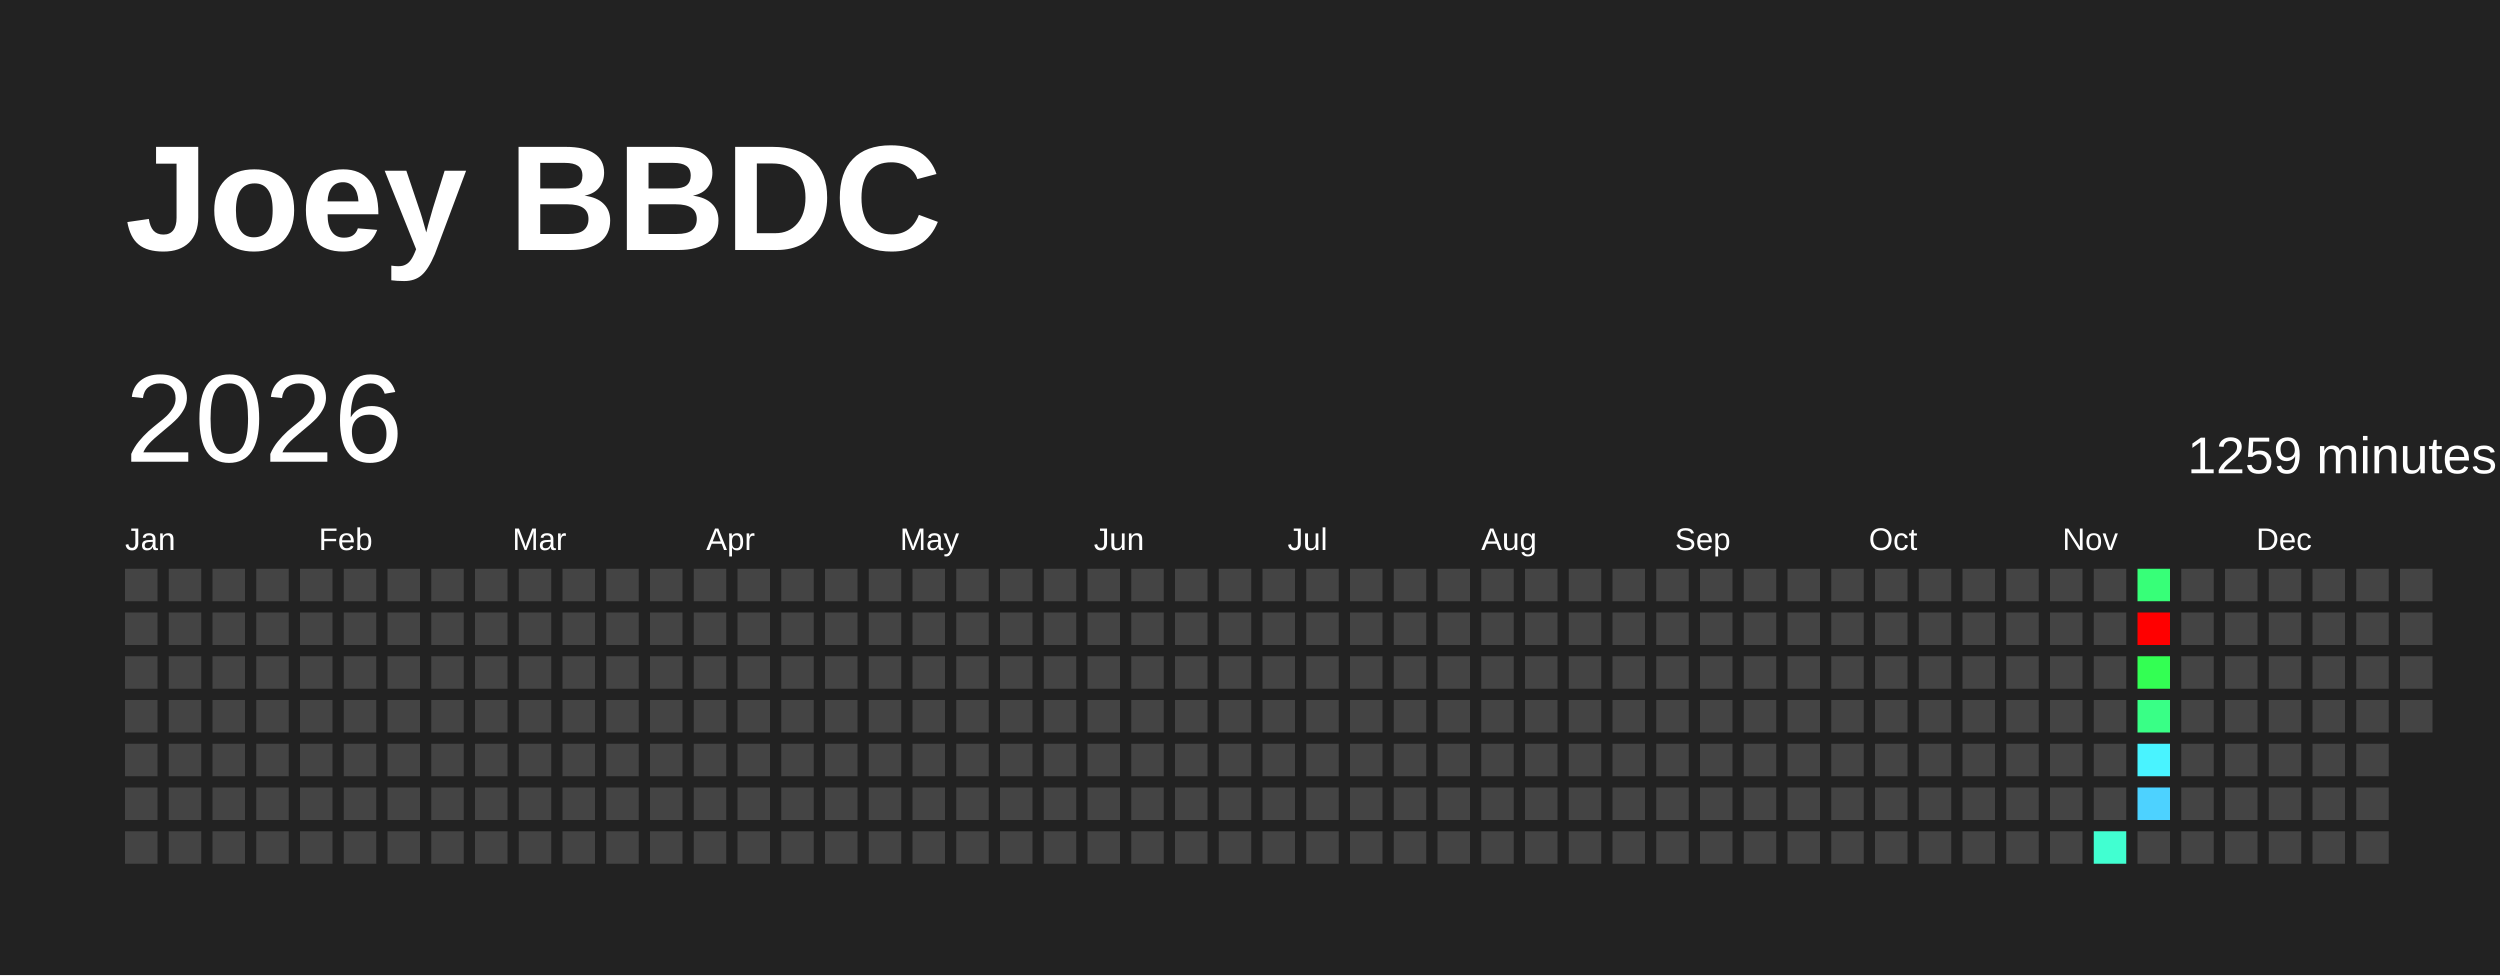
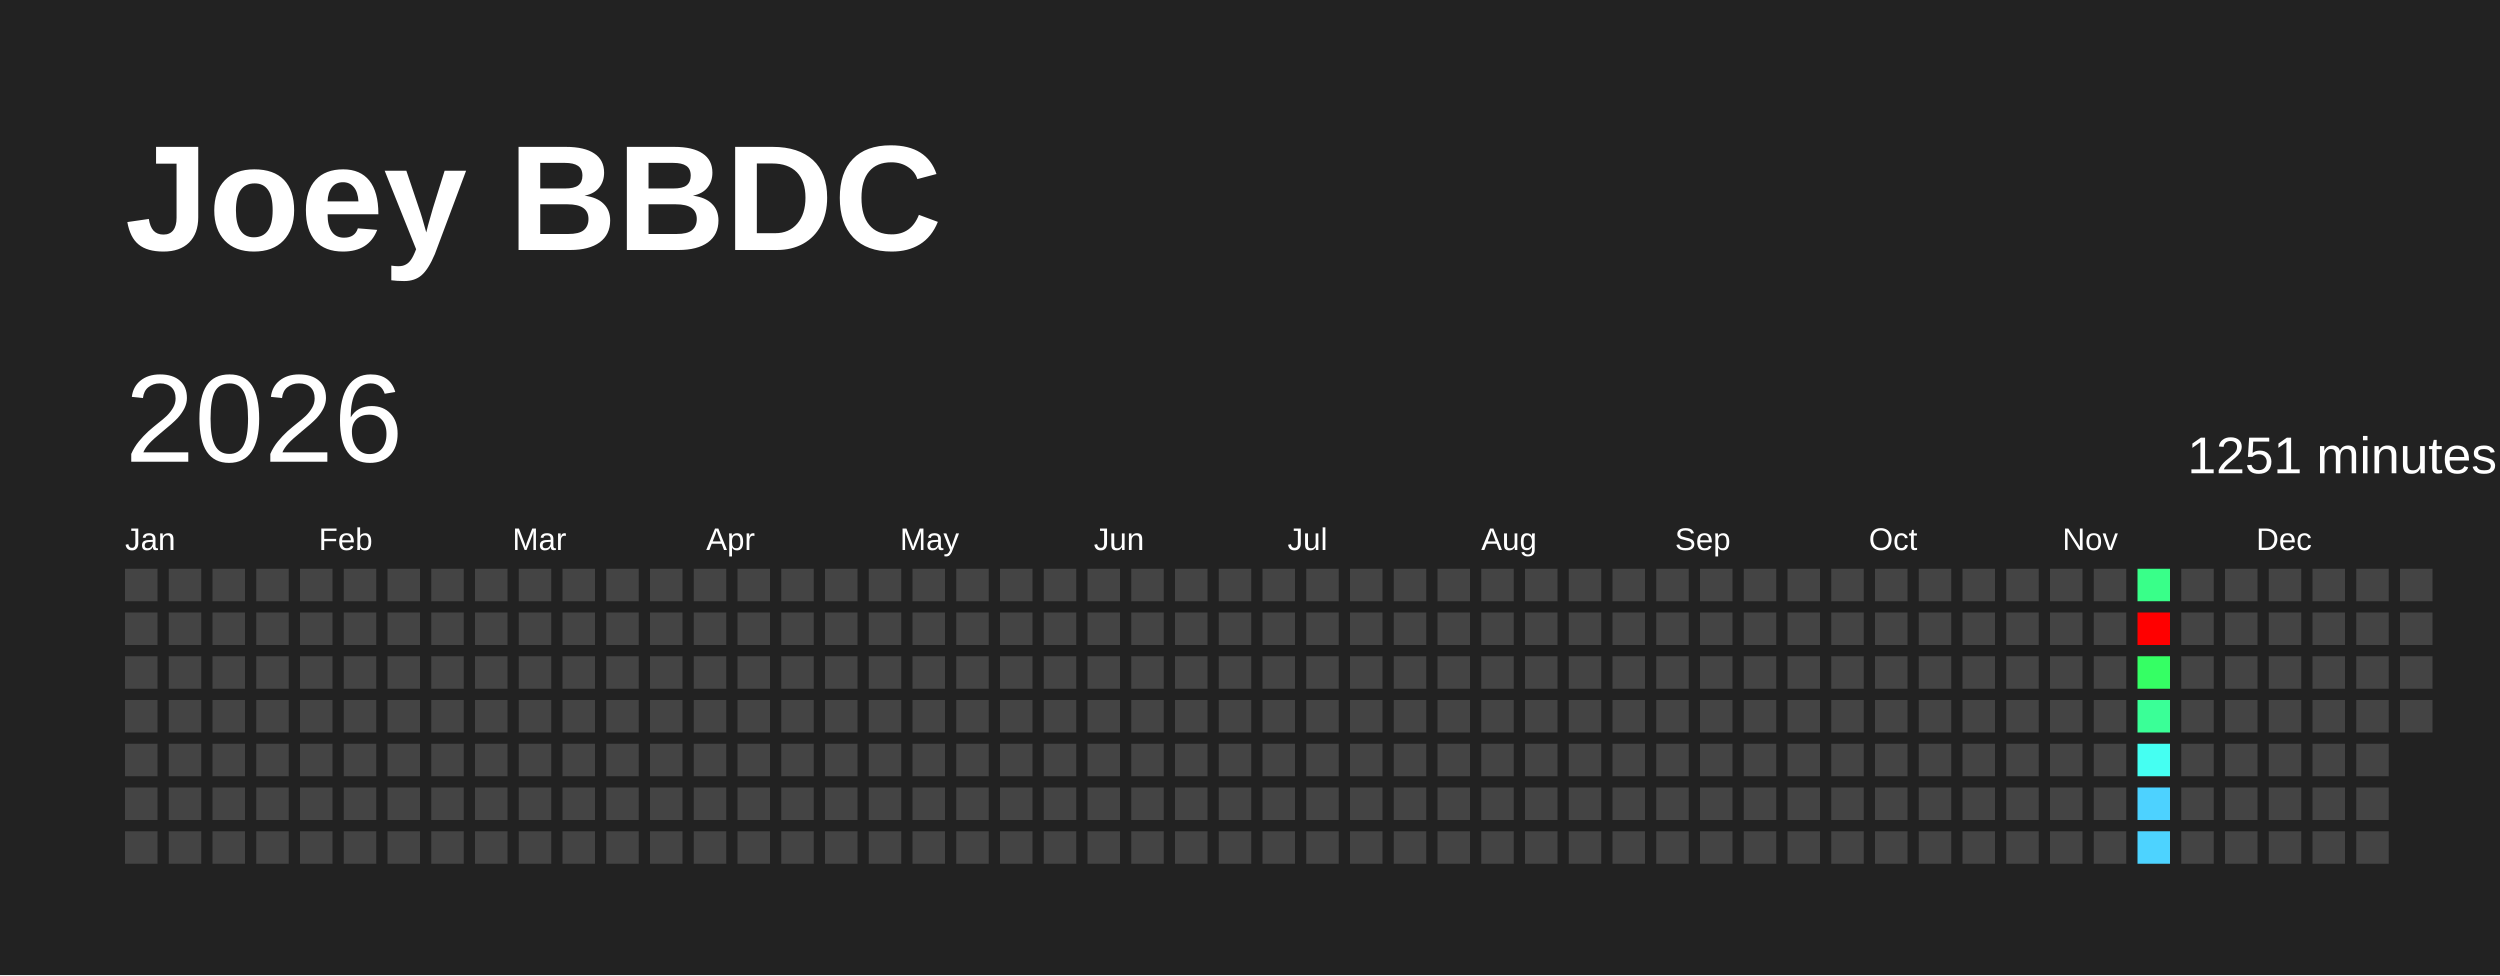
<svg xmlns="http://www.w3.org/2000/svg" baseProfile="full" height="78mm" version="1.1" viewBox="0,0,200,78" width="200mm">
  <defs />
  <rect fill="#222222" height="78" width="200" x="0" y="0" />
  <text fill="#FFFFFF" style="font-size:12px; font-family:Arial; font-weight:bold;" x="10" y="20">Joey BBDC</text>
  <text dominant-baseline="hanging" fill="#FFFFFF" style="font-size:10.0px; font-family:Arial;" x="10" y="30">2026</text>
-   <text dominant-baseline="hanging" fill="#FFFFFF" style="font-size:4.125px; font-family:Arial;" x="175" y="35">1259 minutes</text>
+   <text dominant-baseline="hanging" fill="#FFFFFF" style="font-size:4.125px; font-family:Arial;" x="175" y="35">1251 minutes</text>
  <text fill="#FFFFFF" style="font-size:2.5px; font-family:Arial" x="10.0" y="44">Jan</text>
  <text fill="#FFFFFF" style="font-size:2.5px; font-family:Arial" x="25.5" y="44">Feb</text>
  <text fill="#FFFFFF" style="font-size:2.5px; font-family:Arial" x="41.0" y="44">Mar</text>
  <text fill="#FFFFFF" style="font-size:2.5px; font-family:Arial" x="56.5" y="44">Apr</text>
  <text fill="#FFFFFF" style="font-size:2.5px; font-family:Arial" x="72.0" y="44">May</text>
  <text fill="#FFFFFF" style="font-size:2.5px; font-family:Arial" x="87.5" y="44">Jun</text>
  <text fill="#FFFFFF" style="font-size:2.5px; font-family:Arial" x="103.0" y="44">Jul</text>
  <text fill="#FFFFFF" style="font-size:2.5px; font-family:Arial" x="118.5" y="44">Aug</text>
  <text fill="#FFFFFF" style="font-size:2.5px; font-family:Arial" x="134.0" y="44">Sep</text>
  <text fill="#FFFFFF" style="font-size:2.5px; font-family:Arial" x="149.5" y="44">Oct</text>
  <text fill="#FFFFFF" style="font-size:2.5px; font-family:Arial" x="165.0" y="44">Nov</text>
  <text fill="#FFFFFF" style="font-size:2.5px; font-family:Arial" x="180.5" y="44">Dec</text>
  <rect fill="#444444" height="2.6" width="2.6" x="10.0" y="45.5" />
  <rect fill="#444444" height="2.6" width="2.6" x="10.0" y="49.0" />
  <rect fill="#444444" height="2.6" width="2.6" x="10.0" y="52.5" />
  <rect fill="#444444" height="2.6" width="2.6" x="10.0" y="56.0" />
  <rect fill="#444444" height="2.6" width="2.6" x="10.0" y="59.5" />
  <rect fill="#444444" height="2.6" width="2.6" x="10.0" y="63.0" />
  <rect fill="#444444" height="2.6" width="2.6" x="10.0" y="66.5" />
  <rect fill="#444444" height="2.6" width="2.6" x="13.5" y="45.5" />
  <rect fill="#444444" height="2.6" width="2.6" x="13.5" y="49.0" />
  <rect fill="#444444" height="2.6" width="2.6" x="13.5" y="52.5" />
  <rect fill="#444444" height="2.6" width="2.6" x="13.5" y="56.0" />
  <rect fill="#444444" height="2.6" width="2.6" x="13.5" y="59.5" />
  <rect fill="#444444" height="2.6" width="2.6" x="13.5" y="63.0" />
  <rect fill="#444444" height="2.6" width="2.6" x="13.5" y="66.5" />
  <rect fill="#444444" height="2.6" width="2.6" x="17.0" y="45.5" />
  <rect fill="#444444" height="2.6" width="2.6" x="17.0" y="49.0" />
  <rect fill="#444444" height="2.6" width="2.6" x="17.0" y="52.5" />
  <rect fill="#444444" height="2.6" width="2.6" x="17.0" y="56.0" />
  <rect fill="#444444" height="2.6" width="2.6" x="17.0" y="59.5" />
  <rect fill="#444444" height="2.6" width="2.6" x="17.0" y="63.0" />
  <rect fill="#444444" height="2.6" width="2.6" x="17.0" y="66.5" />
  <rect fill="#444444" height="2.6" width="2.6" x="20.5" y="45.5" />
  <rect fill="#444444" height="2.6" width="2.6" x="20.5" y="49.0" />
  <rect fill="#444444" height="2.6" width="2.6" x="20.5" y="52.5" />
  <rect fill="#444444" height="2.6" width="2.6" x="20.5" y="56.0" />
  <rect fill="#444444" height="2.6" width="2.6" x="20.5" y="59.5" />
  <rect fill="#444444" height="2.6" width="2.6" x="20.5" y="63.0" />
  <rect fill="#444444" height="2.6" width="2.6" x="20.5" y="66.5" />
  <rect fill="#444444" height="2.6" width="2.6" x="24.0" y="45.5" />
  <rect fill="#444444" height="2.6" width="2.6" x="24.0" y="49.0" />
  <rect fill="#444444" height="2.6" width="2.6" x="24.0" y="52.5" />
  <rect fill="#444444" height="2.6" width="2.6" x="24.0" y="56.0" />
  <rect fill="#444444" height="2.6" width="2.6" x="24.0" y="59.5" />
  <rect fill="#444444" height="2.6" width="2.6" x="24.0" y="63.0" />
  <rect fill="#444444" height="2.6" width="2.6" x="24.0" y="66.5" />
  <rect fill="#444444" height="2.6" width="2.6" x="27.5" y="45.5" />
  <rect fill="#444444" height="2.6" width="2.6" x="27.5" y="49.0" />
  <rect fill="#444444" height="2.6" width="2.6" x="27.5" y="52.5" />
  <rect fill="#444444" height="2.6" width="2.6" x="27.5" y="56.0" />
  <rect fill="#444444" height="2.6" width="2.6" x="27.5" y="59.5" />
  <rect fill="#444444" height="2.6" width="2.6" x="27.5" y="63.0" />
  <rect fill="#444444" height="2.6" width="2.6" x="27.5" y="66.5" />
  <rect fill="#444444" height="2.6" width="2.6" x="31.0" y="45.5" />
  <rect fill="#444444" height="2.6" width="2.6" x="31.0" y="49.0" />
  <rect fill="#444444" height="2.6" width="2.6" x="31.0" y="52.5" />
  <rect fill="#444444" height="2.6" width="2.6" x="31.0" y="56.0" />
  <rect fill="#444444" height="2.6" width="2.6" x="31.0" y="59.5" />
  <rect fill="#444444" height="2.6" width="2.6" x="31.0" y="63.0" />
  <rect fill="#444444" height="2.6" width="2.6" x="31.0" y="66.5" />
  <rect fill="#444444" height="2.6" width="2.6" x="34.5" y="45.5" />
  <rect fill="#444444" height="2.6" width="2.6" x="34.5" y="49.0" />
  <rect fill="#444444" height="2.6" width="2.6" x="34.5" y="52.5" />
  <rect fill="#444444" height="2.6" width="2.6" x="34.5" y="56.0" />
  <rect fill="#444444" height="2.6" width="2.6" x="34.5" y="59.5" />
  <rect fill="#444444" height="2.6" width="2.6" x="34.5" y="63.0" />
  <rect fill="#444444" height="2.6" width="2.6" x="34.5" y="66.5" />
  <rect fill="#444444" height="2.6" width="2.6" x="38.0" y="45.5" />
  <rect fill="#444444" height="2.6" width="2.6" x="38.0" y="49.0" />
  <rect fill="#444444" height="2.6" width="2.6" x="38.0" y="52.5" />
  <rect fill="#444444" height="2.6" width="2.6" x="38.0" y="56.0" />
  <rect fill="#444444" height="2.6" width="2.6" x="38.0" y="59.5" />
  <rect fill="#444444" height="2.6" width="2.6" x="38.0" y="63.0" />
  <rect fill="#444444" height="2.6" width="2.6" x="38.0" y="66.5" />
  <rect fill="#444444" height="2.6" width="2.6" x="41.5" y="45.5" />
  <rect fill="#444444" height="2.6" width="2.6" x="41.5" y="49.0" />
  <rect fill="#444444" height="2.6" width="2.6" x="41.5" y="52.5" />
  <rect fill="#444444" height="2.6" width="2.6" x="41.5" y="56.0" />
  <rect fill="#444444" height="2.6" width="2.6" x="41.5" y="59.5" />
  <rect fill="#444444" height="2.6" width="2.6" x="41.5" y="63.0" />
  <rect fill="#444444" height="2.6" width="2.6" x="41.5" y="66.5" />
  <rect fill="#444444" height="2.6" width="2.6" x="45.0" y="45.5" />
  <rect fill="#444444" height="2.6" width="2.6" x="45.0" y="49.0" />
  <rect fill="#444444" height="2.6" width="2.6" x="45.0" y="52.5" />
  <rect fill="#444444" height="2.6" width="2.6" x="45.0" y="56.0" />
  <rect fill="#444444" height="2.6" width="2.6" x="45.0" y="59.5" />
  <rect fill="#444444" height="2.6" width="2.6" x="45.0" y="63.0" />
  <rect fill="#444444" height="2.6" width="2.6" x="45.0" y="66.5" />
  <rect fill="#444444" height="2.6" width="2.6" x="48.5" y="45.5" />
  <rect fill="#444444" height="2.6" width="2.6" x="48.5" y="49.0" />
  <rect fill="#444444" height="2.6" width="2.6" x="48.5" y="52.5" />
  <rect fill="#444444" height="2.6" width="2.6" x="48.5" y="56.0" />
  <rect fill="#444444" height="2.6" width="2.6" x="48.5" y="59.5" />
  <rect fill="#444444" height="2.6" width="2.6" x="48.5" y="63.0" />
  <rect fill="#444444" height="2.6" width="2.6" x="48.5" y="66.5" />
  <rect fill="#444444" height="2.6" width="2.6" x="52.0" y="45.5" />
  <rect fill="#444444" height="2.6" width="2.6" x="52.0" y="49.0" />
  <rect fill="#444444" height="2.6" width="2.6" x="52.0" y="52.5" />
  <rect fill="#444444" height="2.6" width="2.6" x="52.0" y="56.0" />
  <rect fill="#444444" height="2.6" width="2.6" x="52.0" y="59.5" />
  <rect fill="#444444" height="2.6" width="2.6" x="52.0" y="63.0" />
  <rect fill="#444444" height="2.6" width="2.6" x="52.0" y="66.5" />
  <rect fill="#444444" height="2.6" width="2.6" x="55.5" y="45.5" />
  <rect fill="#444444" height="2.6" width="2.6" x="55.5" y="49.0" />
  <rect fill="#444444" height="2.6" width="2.6" x="55.5" y="52.5" />
  <rect fill="#444444" height="2.6" width="2.6" x="55.5" y="56.0" />
  <rect fill="#444444" height="2.6" width="2.6" x="55.5" y="59.5" />
  <rect fill="#444444" height="2.6" width="2.6" x="55.5" y="63.0" />
  <rect fill="#444444" height="2.6" width="2.6" x="55.5" y="66.5" />
  <rect fill="#444444" height="2.6" width="2.6" x="59.0" y="45.5" />
  <rect fill="#444444" height="2.6" width="2.6" x="59.0" y="49.0" />
  <rect fill="#444444" height="2.6" width="2.6" x="59.0" y="52.5" />
  <rect fill="#444444" height="2.6" width="2.6" x="59.0" y="56.0" />
  <rect fill="#444444" height="2.6" width="2.6" x="59.0" y="59.5" />
  <rect fill="#444444" height="2.6" width="2.6" x="59.0" y="63.0" />
  <rect fill="#444444" height="2.6" width="2.6" x="59.0" y="66.5" />
  <rect fill="#444444" height="2.6" width="2.6" x="62.5" y="45.5" />
  <rect fill="#444444" height="2.6" width="2.6" x="62.5" y="49.0" />
  <rect fill="#444444" height="2.6" width="2.6" x="62.5" y="52.5" />
  <rect fill="#444444" height="2.6" width="2.6" x="62.5" y="56.0" />
  <rect fill="#444444" height="2.6" width="2.6" x="62.5" y="59.5" />
  <rect fill="#444444" height="2.6" width="2.6" x="62.5" y="63.0" />
  <rect fill="#444444" height="2.6" width="2.6" x="62.5" y="66.5" />
  <rect fill="#444444" height="2.6" width="2.6" x="66.0" y="45.5" />
  <rect fill="#444444" height="2.6" width="2.6" x="66.0" y="49.0" />
  <rect fill="#444444" height="2.6" width="2.6" x="66.0" y="52.5" />
  <rect fill="#444444" height="2.6" width="2.6" x="66.0" y="56.0" />
  <rect fill="#444444" height="2.6" width="2.6" x="66.0" y="59.5" />
  <rect fill="#444444" height="2.6" width="2.6" x="66.0" y="63.0" />
  <rect fill="#444444" height="2.6" width="2.6" x="66.0" y="66.5" />
  <rect fill="#444444" height="2.6" width="2.6" x="69.5" y="45.5" />
  <rect fill="#444444" height="2.6" width="2.6" x="69.5" y="49.0" />
  <rect fill="#444444" height="2.6" width="2.6" x="69.5" y="52.5" />
  <rect fill="#444444" height="2.6" width="2.6" x="69.5" y="56.0" />
  <rect fill="#444444" height="2.6" width="2.6" x="69.5" y="59.5" />
  <rect fill="#444444" height="2.6" width="2.6" x="69.5" y="63.0" />
  <rect fill="#444444" height="2.6" width="2.6" x="69.5" y="66.5" />
  <rect fill="#444444" height="2.6" width="2.6" x="73.0" y="45.5" />
  <rect fill="#444444" height="2.6" width="2.6" x="73.0" y="49.0" />
  <rect fill="#444444" height="2.6" width="2.6" x="73.0" y="52.5" />
  <rect fill="#444444" height="2.6" width="2.6" x="73.0" y="56.0" />
  <rect fill="#444444" height="2.6" width="2.6" x="73.0" y="59.5" />
  <rect fill="#444444" height="2.6" width="2.6" x="73.0" y="63.0" />
  <rect fill="#444444" height="2.6" width="2.6" x="73.0" y="66.5" />
  <rect fill="#444444" height="2.6" width="2.6" x="76.5" y="45.5" />
  <rect fill="#444444" height="2.6" width="2.6" x="76.5" y="49.0" />
  <rect fill="#444444" height="2.6" width="2.6" x="76.5" y="52.5" />
  <rect fill="#444444" height="2.6" width="2.6" x="76.5" y="56.0" />
  <rect fill="#444444" height="2.6" width="2.6" x="76.5" y="59.5" />
  <rect fill="#444444" height="2.6" width="2.6" x="76.5" y="63.0" />
  <rect fill="#444444" height="2.6" width="2.6" x="76.5" y="66.5" />
  <rect fill="#444444" height="2.6" width="2.6" x="80.0" y="45.5" />
  <rect fill="#444444" height="2.6" width="2.6" x="80.0" y="49.0" />
  <rect fill="#444444" height="2.6" width="2.6" x="80.0" y="52.5" />
  <rect fill="#444444" height="2.6" width="2.6" x="80.0" y="56.0" />
  <rect fill="#444444" height="2.6" width="2.6" x="80.0" y="59.5" />
  <rect fill="#444444" height="2.6" width="2.6" x="80.0" y="63.0" />
  <rect fill="#444444" height="2.6" width="2.6" x="80.0" y="66.5" />
  <rect fill="#444444" height="2.6" width="2.6" x="83.5" y="45.5" />
  <rect fill="#444444" height="2.6" width="2.6" x="83.5" y="49.0" />
  <rect fill="#444444" height="2.6" width="2.6" x="83.5" y="52.5" />
  <rect fill="#444444" height="2.6" width="2.6" x="83.5" y="56.0" />
  <rect fill="#444444" height="2.6" width="2.6" x="83.5" y="59.5" />
  <rect fill="#444444" height="2.6" width="2.6" x="83.5" y="63.0" />
  <rect fill="#444444" height="2.6" width="2.6" x="83.5" y="66.5" />
  <rect fill="#444444" height="2.6" width="2.6" x="87.0" y="45.5" />
  <rect fill="#444444" height="2.6" width="2.6" x="87.0" y="49.0" />
  <rect fill="#444444" height="2.6" width="2.6" x="87.0" y="52.5" />
  <rect fill="#444444" height="2.6" width="2.6" x="87.0" y="56.0" />
  <rect fill="#444444" height="2.6" width="2.6" x="87.0" y="59.5" />
  <rect fill="#444444" height="2.6" width="2.6" x="87.0" y="63.0" />
  <rect fill="#444444" height="2.6" width="2.6" x="87.0" y="66.5" />
  <rect fill="#444444" height="2.6" width="2.6" x="90.5" y="45.5" />
  <rect fill="#444444" height="2.6" width="2.6" x="90.5" y="49.0" />
  <rect fill="#444444" height="2.6" width="2.6" x="90.5" y="52.5" />
  <rect fill="#444444" height="2.6" width="2.6" x="90.5" y="56.0" />
  <rect fill="#444444" height="2.6" width="2.6" x="90.5" y="59.5" />
  <rect fill="#444444" height="2.6" width="2.6" x="90.5" y="63.0" />
  <rect fill="#444444" height="2.6" width="2.6" x="90.5" y="66.5" />
  <rect fill="#444444" height="2.6" width="2.6" x="94.0" y="45.5" />
  <rect fill="#444444" height="2.6" width="2.6" x="94.0" y="49.0" />
  <rect fill="#444444" height="2.6" width="2.6" x="94.0" y="52.5" />
  <rect fill="#444444" height="2.6" width="2.6" x="94.0" y="56.0" />
  <rect fill="#444444" height="2.6" width="2.6" x="94.0" y="59.5" />
  <rect fill="#444444" height="2.6" width="2.6" x="94.0" y="63.0" />
  <rect fill="#444444" height="2.6" width="2.6" x="94.0" y="66.5" />
  <rect fill="#444444" height="2.6" width="2.6" x="97.5" y="45.5" />
  <rect fill="#444444" height="2.6" width="2.6" x="97.5" y="49.0" />
  <rect fill="#444444" height="2.6" width="2.6" x="97.5" y="52.5" />
  <rect fill="#444444" height="2.6" width="2.6" x="97.5" y="56.0" />
  <rect fill="#444444" height="2.6" width="2.6" x="97.5" y="59.5" />
  <rect fill="#444444" height="2.6" width="2.6" x="97.5" y="63.0" />
  <rect fill="#444444" height="2.6" width="2.6" x="97.5" y="66.5" />
  <rect fill="#444444" height="2.6" width="2.6" x="101.0" y="45.5" />
  <rect fill="#444444" height="2.6" width="2.6" x="101.0" y="49.0" />
  <rect fill="#444444" height="2.6" width="2.6" x="101.0" y="52.5" />
  <rect fill="#444444" height="2.6" width="2.6" x="101.0" y="56.0" />
  <rect fill="#444444" height="2.6" width="2.6" x="101.0" y="59.5" />
  <rect fill="#444444" height="2.6" width="2.6" x="101.0" y="63.0" />
  <rect fill="#444444" height="2.6" width="2.6" x="101.0" y="66.5" />
  <rect fill="#444444" height="2.6" width="2.6" x="104.5" y="45.5" />
  <rect fill="#444444" height="2.6" width="2.6" x="104.5" y="49.0" />
  <rect fill="#444444" height="2.6" width="2.6" x="104.5" y="52.5" />
  <rect fill="#444444" height="2.6" width="2.6" x="104.5" y="56.0" />
  <rect fill="#444444" height="2.6" width="2.6" x="104.5" y="59.5" />
  <rect fill="#444444" height="2.6" width="2.6" x="104.5" y="63.0" />
  <rect fill="#444444" height="2.6" width="2.6" x="104.5" y="66.5" />
  <rect fill="#444444" height="2.6" width="2.6" x="108.0" y="45.5" />
  <rect fill="#444444" height="2.6" width="2.6" x="108.0" y="49.0" />
  <rect fill="#444444" height="2.6" width="2.6" x="108.0" y="52.5" />
  <rect fill="#444444" height="2.6" width="2.6" x="108.0" y="56.0" />
  <rect fill="#444444" height="2.6" width="2.6" x="108.0" y="59.5" />
  <rect fill="#444444" height="2.6" width="2.6" x="108.0" y="63.0" />
  <rect fill="#444444" height="2.6" width="2.6" x="108.0" y="66.5" />
  <rect fill="#444444" height="2.6" width="2.6" x="111.5" y="45.5" />
  <rect fill="#444444" height="2.6" width="2.6" x="111.5" y="49.0" />
  <rect fill="#444444" height="2.6" width="2.6" x="111.5" y="52.5" />
  <rect fill="#444444" height="2.6" width="2.6" x="111.5" y="56.0" />
  <rect fill="#444444" height="2.6" width="2.6" x="111.5" y="59.5" />
  <rect fill="#444444" height="2.6" width="2.6" x="111.5" y="63.0" />
  <rect fill="#444444" height="2.6" width="2.6" x="111.5" y="66.5" />
  <rect fill="#444444" height="2.6" width="2.6" x="115.0" y="45.5" />
  <rect fill="#444444" height="2.6" width="2.6" x="115.0" y="49.0" />
  <rect fill="#444444" height="2.6" width="2.6" x="115.0" y="52.5" />
  <rect fill="#444444" height="2.6" width="2.6" x="115.0" y="56.0" />
  <rect fill="#444444" height="2.6" width="2.6" x="115.0" y="59.5" />
  <rect fill="#444444" height="2.6" width="2.6" x="115.0" y="63.0" />
  <rect fill="#444444" height="2.6" width="2.6" x="115.0" y="66.5" />
  <rect fill="#444444" height="2.6" width="2.6" x="118.5" y="45.5" />
  <rect fill="#444444" height="2.6" width="2.6" x="118.5" y="49.0" />
  <rect fill="#444444" height="2.6" width="2.6" x="118.5" y="52.5" />
  <rect fill="#444444" height="2.6" width="2.6" x="118.5" y="56.0" />
  <rect fill="#444444" height="2.6" width="2.6" x="118.5" y="59.5" />
  <rect fill="#444444" height="2.6" width="2.6" x="118.5" y="63.0" />
  <rect fill="#444444" height="2.6" width="2.6" x="118.5" y="66.5" />
  <rect fill="#444444" height="2.6" width="2.6" x="122.0" y="45.5" />
  <rect fill="#444444" height="2.6" width="2.6" x="122.0" y="49.0" />
  <rect fill="#444444" height="2.6" width="2.6" x="122.0" y="52.5" />
  <rect fill="#444444" height="2.6" width="2.6" x="122.0" y="56.0" />
  <rect fill="#444444" height="2.6" width="2.6" x="122.0" y="59.5" />
  <rect fill="#444444" height="2.6" width="2.6" x="122.0" y="63.0" />
  <rect fill="#444444" height="2.6" width="2.6" x="122.0" y="66.5" />
  <rect fill="#444444" height="2.6" width="2.6" x="125.5" y="45.5" />
  <rect fill="#444444" height="2.6" width="2.6" x="125.5" y="49.0" />
  <rect fill="#444444" height="2.6" width="2.6" x="125.5" y="52.5" />
  <rect fill="#444444" height="2.6" width="2.6" x="125.5" y="56.0" />
  <rect fill="#444444" height="2.6" width="2.6" x="125.5" y="59.5" />
  <rect fill="#444444" height="2.6" width="2.6" x="125.5" y="63.0" />
  <rect fill="#444444" height="2.6" width="2.6" x="125.5" y="66.5" />
  <rect fill="#444444" height="2.6" width="2.6" x="129.0" y="45.5" />
  <rect fill="#444444" height="2.6" width="2.6" x="129.0" y="49.0" />
  <rect fill="#444444" height="2.6" width="2.6" x="129.0" y="52.5" />
  <rect fill="#444444" height="2.6" width="2.6" x="129.0" y="56.0" />
  <rect fill="#444444" height="2.6" width="2.6" x="129.0" y="59.5" />
  <rect fill="#444444" height="2.6" width="2.6" x="129.0" y="63.0" />
  <rect fill="#444444" height="2.6" width="2.6" x="129.0" y="66.5" />
  <rect fill="#444444" height="2.6" width="2.6" x="132.5" y="45.5" />
  <rect fill="#444444" height="2.6" width="2.6" x="132.5" y="49.0" />
  <rect fill="#444444" height="2.6" width="2.6" x="132.5" y="52.5" />
  <rect fill="#444444" height="2.6" width="2.6" x="132.5" y="56.0" />
  <rect fill="#444444" height="2.6" width="2.6" x="132.5" y="59.5" />
  <rect fill="#444444" height="2.6" width="2.6" x="132.5" y="63.0" />
  <rect fill="#444444" height="2.6" width="2.6" x="132.5" y="66.5" />
  <rect fill="#444444" height="2.6" width="2.6" x="136.0" y="45.5" />
  <rect fill="#444444" height="2.6" width="2.6" x="136.0" y="49.0" />
  <rect fill="#444444" height="2.6" width="2.6" x="136.0" y="52.5" />
  <rect fill="#444444" height="2.6" width="2.6" x="136.0" y="56.0" />
  <rect fill="#444444" height="2.6" width="2.6" x="136.0" y="59.5" />
  <rect fill="#444444" height="2.6" width="2.6" x="136.0" y="63.0" />
  <rect fill="#444444" height="2.6" width="2.6" x="136.0" y="66.5" />
  <rect fill="#444444" height="2.6" width="2.6" x="139.5" y="45.5" />
  <rect fill="#444444" height="2.6" width="2.6" x="139.5" y="49.0" />
  <rect fill="#444444" height="2.6" width="2.6" x="139.5" y="52.5" />
  <rect fill="#444444" height="2.6" width="2.6" x="139.5" y="56.0" />
  <rect fill="#444444" height="2.6" width="2.6" x="139.5" y="59.5" />
  <rect fill="#444444" height="2.6" width="2.6" x="139.5" y="63.0" />
  <rect fill="#444444" height="2.6" width="2.6" x="139.5" y="66.5" />
  <rect fill="#444444" height="2.6" width="2.6" x="143.0" y="45.5" />
  <rect fill="#444444" height="2.6" width="2.6" x="143.0" y="49.0" />
  <rect fill="#444444" height="2.6" width="2.6" x="143.0" y="52.5" />
  <rect fill="#444444" height="2.6" width="2.6" x="143.0" y="56.0" />
  <rect fill="#444444" height="2.6" width="2.6" x="143.0" y="59.5" />
  <rect fill="#444444" height="2.6" width="2.6" x="143.0" y="63.0" />
  <rect fill="#444444" height="2.6" width="2.6" x="143.0" y="66.5" />
  <rect fill="#444444" height="2.6" width="2.6" x="146.5" y="45.5" />
  <rect fill="#444444" height="2.6" width="2.6" x="146.5" y="49.0" />
  <rect fill="#444444" height="2.6" width="2.6" x="146.5" y="52.5" />
  <rect fill="#444444" height="2.6" width="2.6" x="146.5" y="56.0" />
  <rect fill="#444444" height="2.6" width="2.6" x="146.5" y="59.5" />
  <rect fill="#444444" height="2.6" width="2.6" x="146.5" y="63.0" />
  <rect fill="#444444" height="2.6" width="2.6" x="146.5" y="66.5" />
  <rect fill="#444444" height="2.6" width="2.6" x="150.0" y="45.5" />
  <rect fill="#444444" height="2.6" width="2.6" x="150.0" y="49.0" />
  <rect fill="#444444" height="2.6" width="2.6" x="150.0" y="52.5" />
  <rect fill="#444444" height="2.6" width="2.6" x="150.0" y="56.0" />
  <rect fill="#444444" height="2.6" width="2.6" x="150.0" y="59.5" />
  <rect fill="#444444" height="2.6" width="2.6" x="150.0" y="63.0" />
  <rect fill="#444444" height="2.6" width="2.6" x="150.0" y="66.5" />
  <rect fill="#444444" height="2.6" width="2.6" x="153.5" y="45.5" />
  <rect fill="#444444" height="2.6" width="2.6" x="153.5" y="49.0" />
  <rect fill="#444444" height="2.6" width="2.6" x="153.5" y="52.5" />
  <rect fill="#444444" height="2.6" width="2.6" x="153.5" y="56.0" />
  <rect fill="#444444" height="2.6" width="2.6" x="153.5" y="59.5" />
  <rect fill="#444444" height="2.6" width="2.6" x="153.5" y="63.0" />
  <rect fill="#444444" height="2.6" width="2.6" x="153.5" y="66.5" />
  <rect fill="#444444" height="2.6" width="2.6" x="157.0" y="45.5" />
  <rect fill="#444444" height="2.6" width="2.6" x="157.0" y="49.0" />
  <rect fill="#444444" height="2.6" width="2.6" x="157.0" y="52.5" />
  <rect fill="#444444" height="2.6" width="2.6" x="157.0" y="56.0" />
  <rect fill="#444444" height="2.6" width="2.6" x="157.0" y="59.5" />
  <rect fill="#444444" height="2.6" width="2.6" x="157.0" y="63.0" />
  <rect fill="#444444" height="2.6" width="2.6" x="157.0" y="66.5" />
  <rect fill="#444444" height="2.6" width="2.6" x="160.5" y="45.5" />
  <rect fill="#444444" height="2.6" width="2.6" x="160.5" y="49.0" />
  <rect fill="#444444" height="2.6" width="2.6" x="160.5" y="52.5" />
  <rect fill="#444444" height="2.6" width="2.6" x="160.5" y="56.0" />
  <rect fill="#444444" height="2.6" width="2.6" x="160.5" y="59.5" />
  <rect fill="#444444" height="2.6" width="2.6" x="160.5" y="63.0" />
  <rect fill="#444444" height="2.6" width="2.6" x="160.5" y="66.5" />
  <rect fill="#444444" height="2.6" width="2.6" x="164.0" y="45.5" />
  <rect fill="#444444" height="2.6" width="2.6" x="164.0" y="49.0" />
  <rect fill="#444444" height="2.6" width="2.6" x="164.0" y="52.5" />
  <rect fill="#444444" height="2.6" width="2.6" x="164.0" y="56.0" />
  <rect fill="#444444" height="2.6" width="2.6" x="164.0" y="59.5" />
  <rect fill="#444444" height="2.6" width="2.6" x="164.0" y="63.0" />
  <rect fill="#444444" height="2.6" width="2.6" x="164.0" y="66.5" />
  <rect fill="#444444" height="2.6" width="2.6" x="167.5" y="45.5" />
  <rect fill="#444444" height="2.6" width="2.6" x="167.5" y="49.0" />
  <rect fill="#444444" height="2.6" width="2.6" x="167.5" y="52.5" />
  <rect fill="#444444" height="2.6" width="2.6" x="167.5" y="56.0" />
  <rect fill="#444444" height="2.6" width="2.6" x="167.5" y="59.5" />
  <rect fill="#444444" height="2.6" width="2.6" x="167.5" y="63.0" />
-   <rect fill="#41ffd1" height="2.6" width="2.6" x="167.5" y="66.5" />
-   <rect fill="#37ff78" height="2.6" width="2.6" x="171.0" y="45.5" />
+   <rect fill="#444444" height="2.6" width="2.6" x="167.5" y="66.5" />
+   <rect fill="#39ff89" height="2.6" width="2.6" x="171.0" y="45.5" />
  <rect fill="red" height="2.6" width="2.6" x="171.0" y="49.0" />
-   <rect fill="#33ff53" height="2.6" width="2.6" x="171.0" y="52.5" />
-   <rect fill="#39ff86" height="2.6" width="2.6" x="171.0" y="56.0" />
-   <rect fill="#49f3ff" height="2.6" width="2.6" x="171.0" y="59.5" />
+   <rect fill="#35ff64" height="2.6" width="2.6" x="171.0" y="52.5" />
+   <rect fill="#3aff97" height="2.6" width="2.6" x="171.0" y="56.0" />
+   <rect fill="#45fff2" height="2.6" width="2.6" x="171.0" y="59.5" />
  <rect fill="#4dd2ff" height="2.6" width="2.6" x="171.0" y="63.0" />
-   <rect fill="#444444" height="2.6" width="2.6" x="171.0" y="66.5" />
+   <rect fill="#4dd3ff" height="2.6" width="2.6" x="171.0" y="66.5" />
  <rect fill="#444444" height="2.6" width="2.6" x="174.5" y="45.5" />
  <rect fill="#444444" height="2.6" width="2.6" x="174.5" y="49.0" />
  <rect fill="#444444" height="2.6" width="2.6" x="174.5" y="52.5" />
  <rect fill="#444444" height="2.6" width="2.6" x="174.5" y="56.0" />
  <rect fill="#444444" height="2.6" width="2.6" x="174.5" y="59.5" />
  <rect fill="#444444" height="2.6" width="2.6" x="174.5" y="63.0" />
  <rect fill="#444444" height="2.6" width="2.6" x="174.5" y="66.5" />
  <rect fill="#444444" height="2.6" width="2.6" x="178.0" y="45.5" />
  <rect fill="#444444" height="2.6" width="2.6" x="178.0" y="49.0" />
  <rect fill="#444444" height="2.6" width="2.6" x="178.0" y="52.5" />
  <rect fill="#444444" height="2.6" width="2.6" x="178.0" y="56.0" />
  <rect fill="#444444" height="2.6" width="2.6" x="178.0" y="59.5" />
  <rect fill="#444444" height="2.6" width="2.6" x="178.0" y="63.0" />
  <rect fill="#444444" height="2.6" width="2.6" x="178.0" y="66.5" />
  <rect fill="#444444" height="2.6" width="2.6" x="181.5" y="45.5" />
  <rect fill="#444444" height="2.6" width="2.6" x="181.5" y="49.0" />
  <rect fill="#444444" height="2.6" width="2.6" x="181.5" y="52.5" />
  <rect fill="#444444" height="2.6" width="2.6" x="181.5" y="56.0" />
  <rect fill="#444444" height="2.6" width="2.6" x="181.5" y="59.5" />
  <rect fill="#444444" height="2.6" width="2.6" x="181.5" y="63.0" />
  <rect fill="#444444" height="2.6" width="2.6" x="181.5" y="66.5" />
  <rect fill="#444444" height="2.6" width="2.6" x="185.0" y="45.5" />
  <rect fill="#444444" height="2.6" width="2.6" x="185.0" y="49.0" />
  <rect fill="#444444" height="2.6" width="2.6" x="185.0" y="52.5" />
  <rect fill="#444444" height="2.6" width="2.6" x="185.0" y="56.0" />
  <rect fill="#444444" height="2.6" width="2.6" x="185.0" y="59.5" />
  <rect fill="#444444" height="2.6" width="2.6" x="185.0" y="63.0" />
  <rect fill="#444444" height="2.6" width="2.6" x="185.0" y="66.5" />
  <rect fill="#444444" height="2.6" width="2.6" x="188.5" y="45.5" />
  <rect fill="#444444" height="2.6" width="2.6" x="188.5" y="49.0" />
  <rect fill="#444444" height="2.6" width="2.6" x="188.5" y="52.5" />
  <rect fill="#444444" height="2.6" width="2.6" x="188.5" y="56.0" />
  <rect fill="#444444" height="2.6" width="2.6" x="188.5" y="59.5" />
  <rect fill="#444444" height="2.6" width="2.6" x="188.5" y="63.0" />
  <rect fill="#444444" height="2.6" width="2.6" x="188.5" y="66.5" />
  <rect fill="#444444" height="2.6" width="2.6" x="192.0" y="45.5" />
  <rect fill="#444444" height="2.6" width="2.6" x="192.0" y="49.0" />
  <rect fill="#444444" height="2.6" width="2.6" x="192.0" y="52.5" />
  <rect fill="#444444" height="2.6" width="2.6" x="192.0" y="56.0" />
</svg>
